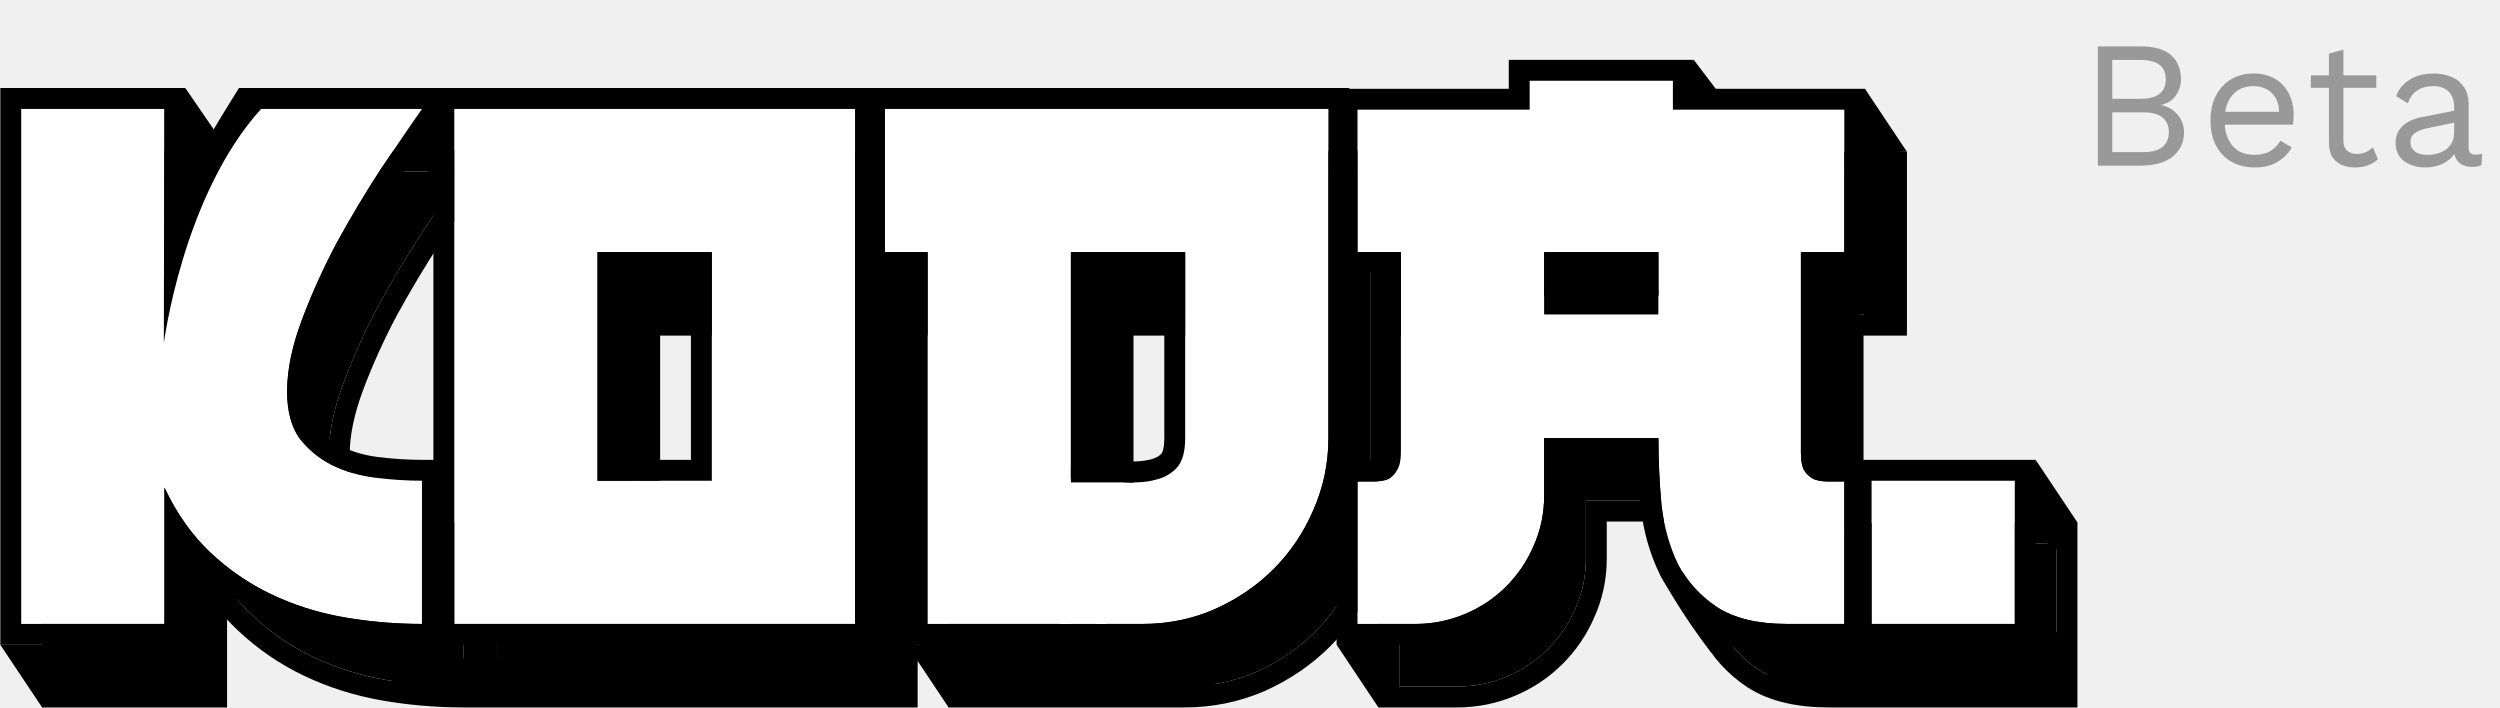
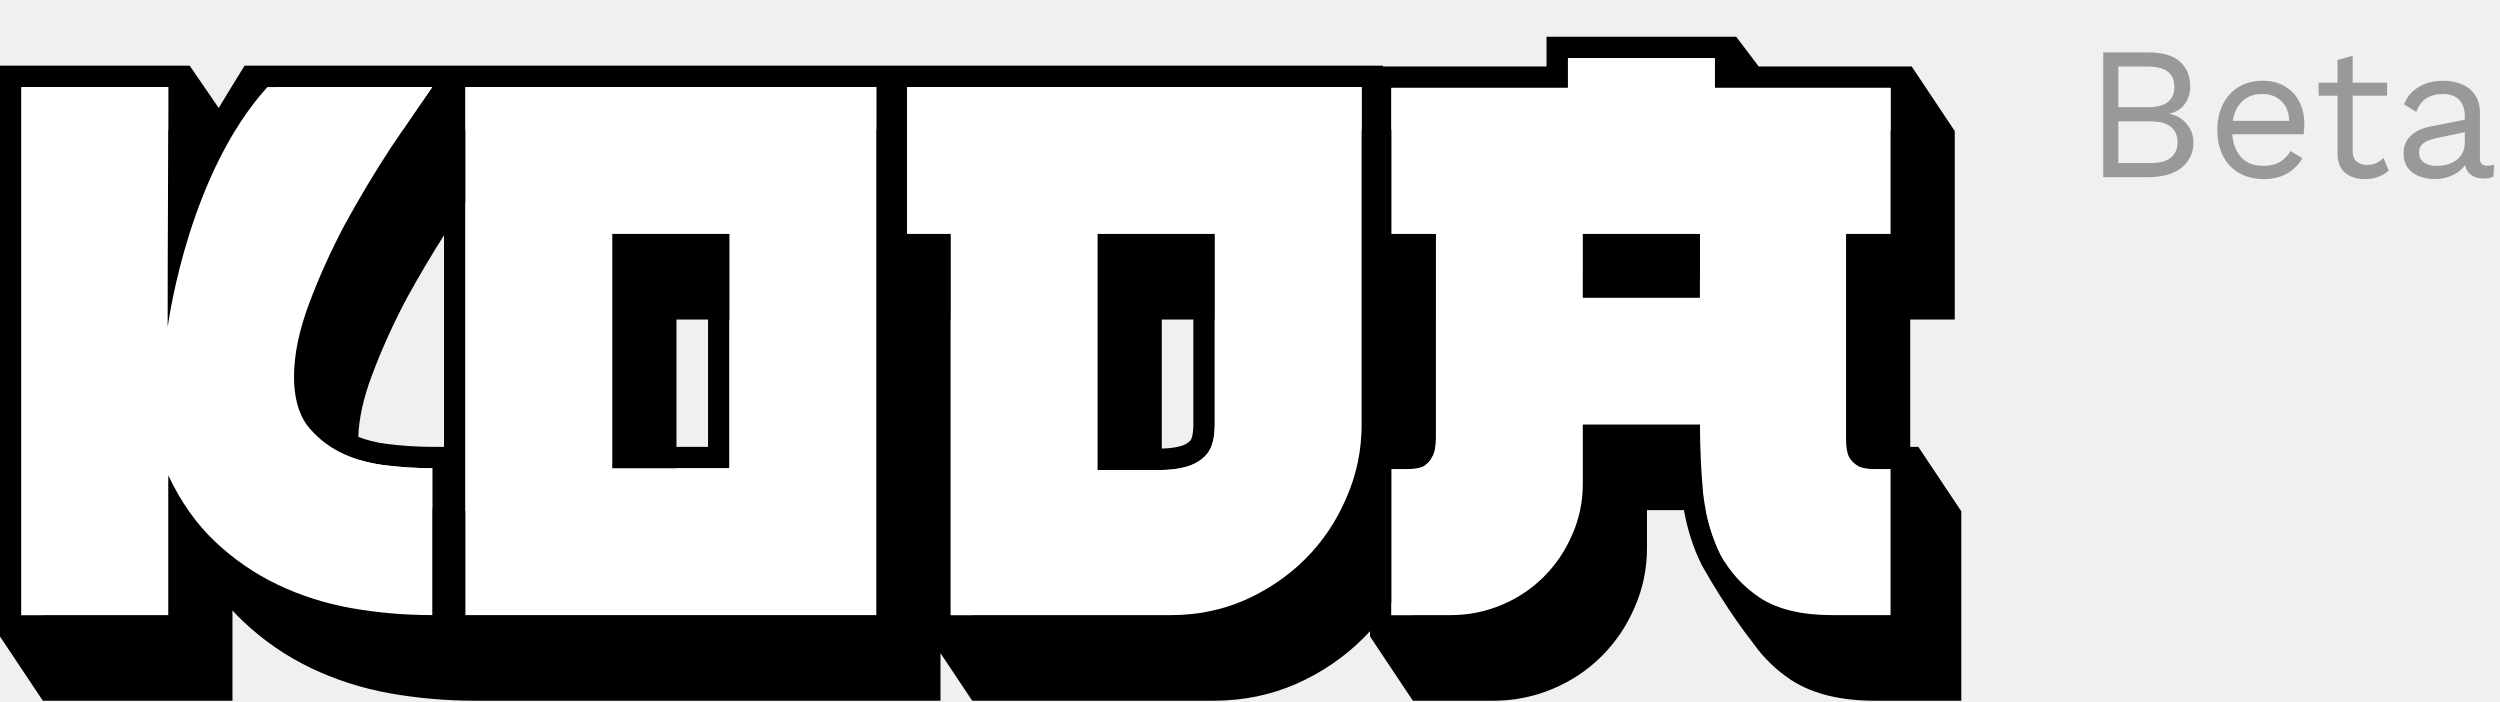
- <svg xmlns="http://www.w3.org/2000/svg" width="166" height="47" viewBox="0 0 166 47" fill="none">
-   <path d="M139.296 11V3.08H142.116C143.052 3.08 143.736 3.276 144.168 3.668C144.6 4.06 144.816 4.592 144.816 5.264C144.816 5.664 144.7 6.028 144.468 6.356C144.236 6.676 143.908 6.88 143.484 6.968V6.98C143.956 7.068 144.328 7.284 144.6 7.628C144.88 7.964 145.02 8.348 145.02 8.78C145.02 9.452 144.768 9.992 144.264 10.4C143.76 10.8 143.04 11 142.104 11H139.296ZM140.256 10.1H142.332C142.9 10.1 143.32 9.984 143.592 9.752C143.872 9.52 144.012 9.196 144.012 8.78C144.012 8.356 143.872 8.032 143.592 7.808C143.32 7.576 142.9 7.46 142.332 7.46H140.256V10.1ZM140.256 6.56H142.128C143.248 6.56 143.808 6.128 143.808 5.264C143.808 4.408 143.248 3.98 142.128 3.98H140.256V6.56ZM149.704 11.12C149.136 11.12 148.628 10.996 148.18 10.748C147.74 10.5 147.396 10.144 147.148 9.68C146.9 9.208 146.776 8.648 146.776 8C146.776 7.352 146.9 6.796 147.148 6.332C147.396 5.86 147.736 5.5 148.168 5.252C148.6 5.004 149.092 4.88 149.644 4.88C150.204 4.88 150.68 5 151.072 5.24C151.472 5.48 151.776 5.808 151.984 6.224C152.192 6.632 152.296 7.092 152.296 7.604C152.296 7.74 152.292 7.864 152.284 7.976C152.276 8.088 152.264 8.188 152.248 8.276H147.4V7.424H151.828L151.336 7.52C151.336 6.944 151.176 6.5 150.856 6.188C150.544 5.876 150.132 5.72 149.62 5.72C149.228 5.72 148.888 5.812 148.6 5.996C148.32 6.172 148.1 6.432 147.94 6.776C147.788 7.112 147.712 7.52 147.712 8C147.712 8.472 147.792 8.88 147.952 9.224C148.112 9.568 148.336 9.832 148.624 10.016C148.92 10.192 149.272 10.28 149.68 10.28C150.12 10.28 150.476 10.196 150.748 10.028C151.028 9.86 151.252 9.632 151.42 9.344L152.176 9.788C152.024 10.06 151.828 10.296 151.588 10.496C151.356 10.696 151.08 10.852 150.76 10.964C150.448 11.068 150.096 11.12 149.704 11.12ZM155.602 3.296V9.344C155.602 9.64 155.686 9.86 155.854 10.004C156.022 10.148 156.238 10.22 156.502 10.22C156.734 10.22 156.934 10.18 157.102 10.1C157.27 10.02 157.422 9.912 157.558 9.776L157.894 10.58C157.71 10.748 157.49 10.88 157.234 10.976C156.986 11.072 156.698 11.12 156.37 11.12C156.066 11.12 155.782 11.068 155.518 10.964C155.254 10.852 155.042 10.68 154.882 10.448C154.73 10.208 154.65 9.896 154.642 9.512V3.56L155.602 3.296ZM157.786 5V5.828H153.442V5H157.786ZM162.957 7.124C162.957 6.676 162.837 6.332 162.597 6.092C162.357 5.844 162.017 5.72 161.577 5.72C161.161 5.72 160.809 5.812 160.521 5.996C160.233 6.172 160.021 6.46 159.885 6.86L159.105 6.38C159.265 5.932 159.561 5.572 159.993 5.3C160.425 5.02 160.961 4.88 161.601 4.88C162.033 4.88 162.425 4.956 162.777 5.108C163.129 5.252 163.405 5.476 163.605 5.78C163.813 6.076 163.917 6.46 163.917 6.932V9.836C163.917 10.124 164.069 10.268 164.373 10.268C164.525 10.268 164.673 10.248 164.817 10.208L164.769 10.964C164.609 11.044 164.401 11.084 164.145 11.084C163.913 11.084 163.705 11.04 163.521 10.952C163.337 10.864 163.193 10.732 163.089 10.556C162.985 10.372 162.933 10.144 162.933 9.872V9.752L163.173 9.788C163.077 10.1 162.913 10.356 162.681 10.556C162.449 10.748 162.189 10.892 161.901 10.988C161.613 11.076 161.329 11.12 161.049 11.12C160.697 11.12 160.369 11.06 160.065 10.94C159.761 10.82 159.517 10.64 159.333 10.4C159.157 10.152 159.069 9.848 159.069 9.488C159.069 9.04 159.217 8.672 159.513 8.384C159.817 8.088 160.237 7.888 160.773 7.784L163.149 7.316V8.108L161.217 8.504C160.825 8.584 160.533 8.696 160.341 8.84C160.149 8.984 160.053 9.184 160.053 9.44C160.053 9.688 160.149 9.892 160.341 10.052C160.541 10.204 160.821 10.28 161.181 10.28C161.413 10.28 161.633 10.252 161.841 10.196C162.057 10.132 162.249 10.04 162.417 9.92C162.585 9.792 162.717 9.636 162.813 9.452C162.909 9.26 162.957 9.036 162.957 8.78V7.124Z" fill="#999999" />
-   <path d="M30.791 11.389C30.016 12.502 29.105 13.834 28.06 15.386C27.048 16.937 26.07 18.573 25.125 20.293C24.215 22.013 23.439 23.733 22.798 25.453C22.157 27.173 21.837 28.741 21.837 30.158C21.837 31.439 22.107 32.468 22.646 33.244C23.22 33.986 23.928 34.576 24.771 35.014C25.648 35.453 26.609 35.74 27.655 35.874C28.734 36.009 29.78 36.077 30.791 36.077V45.588C29.004 45.588 27.25 45.436 25.53 45.132C23.844 44.829 22.259 44.323 20.775 43.615C19.291 42.907 17.942 41.979 16.727 40.832C15.513 39.686 14.502 38.252 13.692 36.532V45.588H4.181V11.389H13.692V22.772C14.333 20.748 15.159 18.792 16.171 16.903C17.216 15.014 18.296 13.176 19.409 11.389H30.791Z" fill="black" />
-   <path d="M50.036 36.077V20.9H42.448V36.077H50.036ZM59.547 45.588H32.937V11.389H59.547V45.588Z" fill="black" />
-   <path d="M90.979 33.244C90.979 34.93 90.642 36.532 89.968 38.05C89.327 39.534 88.45 40.832 87.337 41.945C86.224 43.058 84.909 43.952 83.391 44.627C81.907 45.267 80.322 45.588 78.635 45.588H75.549V36.077C76.19 36.077 76.848 36.111 77.522 36.178C78.231 36.212 78.871 36.161 79.445 36.026C80.052 35.891 80.541 35.621 80.912 35.217C81.283 34.812 81.468 34.154 81.468 33.244V20.9H73.88V45.588H64.369V20.9H61.536V11.389H90.979V33.244Z" fill="black" />
-   <path d="M104.342 11.44V9.517H113.853V11.44H125.236V20.9H122.352V34.205C122.352 34.711 122.42 35.099 122.555 35.369C122.723 35.638 122.942 35.841 123.212 35.976C123.482 36.077 123.786 36.127 124.123 36.127C124.46 36.127 124.831 36.127 125.236 36.127V45.588H121.442C119.485 45.588 117.934 45.217 116.787 44.475C115.674 43.733 114.814 42.788 114.207 41.642C113.634 40.461 113.263 39.146 113.094 37.696C112.959 36.212 112.892 34.728 112.892 33.244H105.303V37.089C105.303 38.269 105.067 39.382 104.595 40.428C104.157 41.439 103.55 42.333 102.774 43.109C101.998 43.885 101.088 44.492 100.042 44.93C98.996 45.368 97.9 45.588 96.754 45.588H92.909V36.127C93.314 36.127 93.684 36.127 94.022 36.127C94.359 36.127 94.663 36.077 94.932 35.976C95.202 35.841 95.405 35.638 95.54 35.369C95.708 35.099 95.793 34.711 95.793 34.205V20.9H92.909V11.44H104.342ZM112.892 23.784V20.9H105.303V23.784H112.892Z" fill="black" />
-   <path d="M136.556 36.077V45.588H127.045V36.077H136.556Z" fill="black" />
-   <path fill-rule="evenodd" clip-rule="evenodd" d="M18.638 10.003L18.231 10.656C17.148 12.396 16.097 14.183 15.077 16.016V10.003H2.794V46.974H15.077V41.131C15.302 41.377 15.535 41.613 15.775 41.84C17.092 43.084 18.561 44.094 20.177 44.866C21.777 45.629 23.481 46.172 25.284 46.496L25.289 46.497C27.09 46.815 28.924 46.974 30.791 46.974H60.932V22.286H62.982V46.974H78.635C80.502 46.974 82.275 46.618 83.94 45.899L83.946 45.896L83.953 45.893C85.618 45.153 87.076 44.165 88.316 42.925C89.555 41.687 90.528 40.244 91.236 38.606C91.338 38.376 91.434 38.144 91.522 37.91V46.974H96.753C98.082 46.974 99.36 46.719 100.577 46.208C101.783 45.703 102.846 44.996 103.753 44.089C104.651 43.192 105.355 42.155 105.862 40.988C106.415 39.761 106.689 38.456 106.689 37.089V34.63H111.524C111.554 35.694 111.617 36.758 111.713 37.821L111.715 37.839L111.717 37.856C111.901 39.444 112.311 40.912 112.96 42.247L112.97 42.269L112.982 42.29C113.7 43.647 114.719 44.762 116.018 45.628L116.026 45.633L116.034 45.638C117.482 46.575 119.328 46.974 121.441 46.974H137.941V34.691H125.658V34.741H124.122C123.979 34.741 123.87 34.726 123.786 34.705C123.784 34.703 123.782 34.702 123.78 34.7C123.776 34.683 123.772 34.663 123.768 34.638C123.751 34.541 123.738 34.4 123.738 34.205V22.286H126.621V10.053H115.238V8.131H102.955V10.053H92.365V10.003H18.638ZM92.365 22.286V33.244C92.365 33.749 92.337 34.248 92.283 34.741H94.021C94.141 34.741 94.239 34.73 94.316 34.714L94.329 34.69L94.356 34.646C94.359 34.637 94.366 34.617 94.374 34.581C94.391 34.506 94.406 34.385 94.406 34.205V22.286H92.365ZM95.792 20.9V34.205C95.792 34.711 95.707 35.099 95.539 35.368C95.404 35.638 95.202 35.841 94.932 35.976C94.662 36.077 94.358 36.127 94.021 36.127H92.908V45.588H96.753C97.9 45.588 98.996 45.368 100.041 44.93C101.087 44.492 101.997 43.885 102.773 43.109C103.549 42.333 104.156 41.439 104.594 40.428C105.067 39.382 105.303 38.269 105.303 37.089V33.244H112.891C112.891 34.728 112.959 36.212 113.094 37.696C113.262 39.146 113.633 40.461 114.207 41.642C114.814 42.788 115.674 43.733 116.787 44.475C117.933 45.217 119.485 45.588 121.441 45.588H125.235V36.127H124.122C123.785 36.127 123.481 36.077 123.212 35.976C122.942 35.841 122.723 35.638 122.554 35.368C122.419 35.099 122.352 34.711 122.352 34.205V20.9H125.235V11.44H113.852V9.517H104.341V11.44H92.908V20.9H95.792ZM75.265 34.691H75.549C76.226 34.691 76.917 34.726 77.622 34.795C78.212 34.821 78.709 34.775 79.127 34.677L79.135 34.675L79.143 34.673C79.511 34.591 79.735 34.448 79.889 34.28C79.913 34.254 80.082 34.021 80.082 33.244V22.286H75.265V34.691ZM73.879 20.9H81.468V33.244C81.468 34.154 81.282 34.812 80.911 35.217C80.54 35.621 80.051 35.891 79.444 36.026C78.871 36.161 78.23 36.212 77.522 36.178C77.325 36.158 77.129 36.141 76.935 36.127C76.464 36.094 76.002 36.077 75.549 36.077V45.588H78.635C80.321 45.588 81.906 45.267 83.39 44.627C84.908 43.952 86.223 43.058 87.336 41.945C88.449 40.832 89.326 39.534 89.967 38.05C90.641 36.532 90.979 34.93 90.979 33.244V11.389H61.535V20.9H64.368V45.588H73.879V20.9ZM31.55 34.691V12.725C30.867 13.712 30.089 14.854 29.214 16.151C28.227 17.666 27.27 19.266 26.345 20.951C25.463 22.617 24.714 24.279 24.096 25.937C23.497 27.546 23.222 28.947 23.222 30.158C23.222 31.235 23.445 31.951 23.765 32.425C24.208 32.99 24.748 33.439 25.4 33.78C26.125 34.141 26.931 34.383 27.829 34.499C28.855 34.627 29.841 34.691 30.791 34.691H31.55ZM27.654 35.874C26.609 35.739 25.648 35.453 24.771 35.014C23.927 34.576 23.219 33.986 22.646 33.244C22.106 32.468 21.836 31.439 21.836 30.158C21.836 28.741 22.157 27.173 22.798 25.453C23.438 23.733 24.214 22.013 25.125 20.293C26.069 18.573 27.047 16.937 28.059 15.386C28.701 14.433 29.292 13.562 29.833 12.775C30.172 12.28 30.491 11.818 30.791 11.389H19.408C18.295 13.176 17.216 15.014 16.17 16.903C15.778 17.635 15.414 18.377 15.077 19.13C14.546 20.318 14.084 21.532 13.691 22.772V11.389H4.18V45.588H13.691V36.532C14.101 37.404 14.563 38.201 15.077 38.926C15.578 39.631 16.128 40.267 16.727 40.832C17.941 41.979 19.29 42.907 20.774 43.615C22.258 44.323 23.843 44.829 25.529 45.132C26.803 45.357 28.095 45.499 29.405 45.557C29.864 45.578 30.326 45.588 30.791 45.588V36.077C29.779 36.077 28.733 36.009 27.654 35.874ZM50.035 20.9V36.077H42.447V20.9H50.035ZM43.833 22.286V34.691H48.65V22.286H43.833ZM112.891 20.9V23.783H105.303V20.9H112.891ZM106.689 22.286V22.397H111.505V22.286H106.689ZM59.546 45.588V11.389H32.936V45.588H59.546ZM136.555 36.077H127.044V45.588H136.555V36.077Z" fill="black" />
-   <path d="M28.019 7.231C27.243 8.344 26.333 9.676 25.287 11.227C24.275 12.779 23.297 14.415 22.353 16.135C21.442 17.855 20.667 19.575 20.026 21.295C19.385 23.015 19.065 24.583 19.065 26C19.065 27.281 19.334 28.31 19.874 29.086C20.447 29.828 21.156 30.418 21.999 30.856C22.876 31.295 23.837 31.581 24.882 31.716C25.962 31.851 27.007 31.919 28.019 31.919V41.43C26.232 41.43 24.478 41.278 22.758 40.974C21.071 40.671 19.486 40.165 18.002 39.457C16.518 38.748 15.169 37.821 13.955 36.674C12.741 35.528 11.729 34.094 10.92 32.374V41.43H1.409V7.231H10.92V18.614C11.56 16.59 12.387 14.634 13.399 12.745C14.444 10.857 15.523 9.018 16.636 7.231H28.019Z" fill="white" />
-   <path d="M47.264 31.919V16.742H39.675V31.919H47.264ZM56.775 41.43H30.164V7.231H56.775V41.43Z" fill="white" />
-   <path d="M88.207 29.086C88.207 30.772 87.87 32.374 87.195 33.892C86.554 35.376 85.677 36.674 84.564 37.787C83.451 38.9 82.136 39.794 80.618 40.468C79.134 41.109 77.549 41.43 75.863 41.43H72.777V31.919C73.418 31.919 74.075 31.953 74.75 32.02C75.458 32.054 76.099 32.003 76.672 31.868C77.279 31.733 77.768 31.463 78.139 31.059C78.51 30.654 78.696 29.996 78.696 29.086V16.742H71.107V41.43H61.596V16.742H58.764V7.231H88.207V29.086Z" fill="white" />
-   <path d="M101.57 7.281V5.359H111.081V7.281H122.463V16.742H119.58V30.047C119.58 30.553 119.647 30.941 119.782 31.21C119.951 31.48 120.17 31.683 120.44 31.818C120.71 31.919 121.013 31.969 121.35 31.969C121.688 31.969 122.059 31.969 122.463 31.969V41.43H118.669C116.713 41.43 115.162 41.059 114.015 40.317C112.902 39.575 112.042 38.63 111.435 37.484C110.861 36.303 110.49 34.988 110.322 33.538C110.187 32.054 110.119 30.57 110.119 29.086H102.531V32.931C102.531 34.111 102.295 35.224 101.823 36.27C101.384 37.281 100.777 38.175 100.001 38.951C99.226 39.727 98.315 40.334 97.27 40.772C96.224 41.21 95.128 41.43 93.981 41.43H90.136V31.969C90.541 31.969 90.912 31.969 91.249 31.969C91.587 31.969 91.89 31.919 92.16 31.818C92.43 31.683 92.632 31.48 92.767 31.21C92.936 30.941 93.02 30.553 93.02 30.047V16.742H90.136V7.281H101.57ZM110.119 19.625V16.742H102.531V19.625H110.119Z" fill="white" />
-   <path d="M133.783 31.919V41.43H124.272V31.919H133.783Z" fill="white" />
-   <path fill-rule="evenodd" clip-rule="evenodd" d="M15.866 5.845L15.46 6.498C14.376 8.238 13.325 10.025 12.305 11.858V5.845H0.022V42.816H12.305V36.973C12.53 37.218 12.763 37.455 13.003 37.682C14.32 38.926 15.789 39.936 17.405 40.708C19.005 41.471 20.709 42.014 22.512 42.338L22.517 42.339C24.318 42.657 26.152 42.816 28.019 42.816H58.16V18.128H60.21V42.816H75.863C77.73 42.816 79.503 42.46 81.168 41.741L81.174 41.738L81.181 41.735C82.846 40.995 84.304 40.007 85.544 38.767C86.783 37.529 87.756 36.086 88.464 34.448C88.567 34.218 88.662 33.986 88.75 33.752V42.816H93.981C95.31 42.816 96.588 42.561 97.805 42.05C99.011 41.544 100.074 40.838 100.981 39.931C101.879 39.033 102.583 37.997 103.09 36.83C103.643 35.603 103.917 34.298 103.917 32.931V30.472H108.752C108.782 31.536 108.845 32.599 108.941 33.663L108.943 33.68L108.945 33.698C109.129 35.285 109.539 36.754 110.188 38.089L110.198 38.111L110.21 38.132C110.928 39.489 111.947 40.604 113.246 41.47L113.254 41.475L113.262 41.48C114.71 42.417 116.556 42.816 118.669 42.816H135.169V30.533H122.886V30.583H121.35C121.207 30.583 121.098 30.568 121.014 30.547C121.012 30.545 121.01 30.544 121.008 30.542C121.004 30.525 121 30.505 120.996 30.48C120.979 30.383 120.966 30.241 120.966 30.047V18.128H123.849V5.895H112.466V3.973H100.183V5.895H89.593V5.845H15.866ZM89.593 18.128V29.086C89.593 29.591 89.565 30.09 89.511 30.583H91.249C91.37 30.583 91.466 30.572 91.544 30.556L91.557 30.532L91.584 30.488C91.587 30.479 91.594 30.459 91.602 30.423C91.618 30.348 91.634 30.226 91.634 30.047V18.128H89.593ZM93.02 16.742V30.047C93.02 30.553 92.936 30.941 92.767 31.21C92.632 31.48 92.43 31.683 92.16 31.817C91.89 31.919 91.586 31.969 91.249 31.969H90.136V41.43H93.981C95.128 41.43 96.224 41.21 97.269 40.772C98.315 40.334 99.225 39.726 100.001 38.951C100.777 38.175 101.384 37.281 101.822 36.27C102.295 35.224 102.531 34.111 102.531 32.931V29.086H110.119C110.119 30.57 110.187 32.054 110.322 33.538C110.49 34.988 110.861 36.303 111.435 37.484C112.042 38.63 112.902 39.575 114.015 40.317C115.161 41.059 116.713 41.43 118.669 41.43H122.463V31.969H121.35C121.013 31.969 120.709 31.919 120.44 31.817C120.17 31.683 119.951 31.48 119.782 31.21C119.647 30.941 119.58 30.553 119.58 30.047V16.742H122.463V7.281H111.08V5.359H101.569V7.281H90.136V16.742H93.02ZM72.493 30.533H72.777C73.454 30.533 74.145 30.568 74.85 30.637C75.439 30.663 75.937 30.617 76.355 30.519L76.363 30.517L76.371 30.515C76.739 30.433 76.963 30.29 77.118 30.122C77.142 30.096 77.31 29.863 77.31 29.086V18.128H72.493V30.533ZM71.107 16.742H78.696V29.086C78.696 29.996 78.51 30.654 78.139 31.059C77.768 31.463 77.279 31.733 76.672 31.868C76.175 32.013 75.544 32.032 75.249 32.032C74.675 32.032 74.357 31.983 74.163 31.969C73.692 31.936 73.23 31.919 72.777 31.919V41.43H75.863C77.549 41.43 79.134 41.109 80.618 40.468C82.136 39.794 83.451 38.9 84.564 37.787C85.677 36.674 86.554 35.376 87.195 33.892C87.869 32.374 88.207 30.772 88.207 29.086V7.231H58.763V16.742H61.596V41.43H71.107V16.742ZM28.778 30.533V8.567C28.095 9.554 27.317 10.695 26.442 11.993C25.454 13.508 24.498 15.108 23.573 16.792C22.691 18.459 21.942 20.121 21.324 21.779C20.725 23.387 20.45 24.789 20.45 26C20.45 27.076 20.673 27.793 20.993 28.267C21.436 28.831 21.977 29.281 22.628 29.622C23.353 29.983 24.159 30.225 25.057 30.341C26.082 30.47 27.07 30.533 28.019 30.533H28.778ZM24.882 31.716C23.837 31.581 22.875 31.295 21.999 30.856C21.155 30.418 20.447 29.828 19.874 29.086C19.334 28.31 19.064 27.281 19.064 26C19.064 24.583 19.385 23.015 20.026 21.295C20.666 19.575 21.442 17.855 22.353 16.135C23.297 14.415 24.275 12.779 25.287 11.227C25.929 10.274 26.52 9.404 27.061 8.617C27.4 8.122 27.72 7.66 28.019 7.231H16.636C15.523 9.018 14.444 10.856 13.398 12.745C13.006 13.477 12.642 14.219 12.305 14.972C11.774 16.16 11.312 17.374 10.919 18.614V7.231H1.408V41.43H10.919V32.374C11.329 33.245 11.791 34.043 12.305 34.767C12.806 35.473 13.356 36.108 13.955 36.674C15.169 37.821 16.518 38.748 18.002 39.457C19.486 40.165 21.071 40.671 22.758 40.974C24.031 41.199 25.323 41.341 26.633 41.399C27.093 41.419 27.555 41.43 28.019 41.43V31.919C27.007 31.919 25.962 31.851 24.882 31.716ZM47.264 16.742V31.919H39.675V16.742H47.264ZM41.061 18.128V30.533H45.877V18.128H41.061ZM110.119 16.742V19.625H102.531V16.742H110.119ZM103.917 18.128V18.239H108.733V18.128H103.917ZM56.775 41.43V7.231H30.164V41.43H56.775ZM133.783 31.919H124.272V41.43H133.783V31.919Z" fill="black" />
-   <path d="M2.795 46.973L0.022 42.816H5.544L7.276 45.588L2.795 46.973Z" fill="black" />
-   <path d="M70.341 31.727L72.879 31.93L73.46 41.43H70.341V31.727Z" fill="white" />
-   <path d="M29.453 7.472C28.644 8.165 26.958 9.69 26.681 10.244L28.76 11.63L29.453 7.472Z" fill="black" />
-   <path d="M88.751 42.813L91.524 46.973L92.864 45.241L91.728 42.548L88.751 42.813Z" fill="black" />
-   <path d="M122.663 32.074L124.049 33.46H123.703V36.232L122.663 32.074Z" fill="black" />
-   <path d="M123.834 5.899L126.603 10.053L123.418 10.283L123.834 5.899Z" fill="black" />
-   <path d="M61.068 42.816L60.908 42.469L64.103 42.816L63.746 44.145L64.373 45.241L62.987 46.974L60.215 42.816H61.068Z" fill="black" />
-   <path d="M14.586 9.169L12.305 5.845L11.505 10.836H13.354L14.586 9.169Z" fill="black" />
-   <path d="M114.847 7.115L112.466 3.973L111.765 6.704L113.717 7.012L114.847 7.115Z" fill="black" />
-   <path d="M71.109 31.056H75.282V32.032H71.109V31.056Z" fill="black" />
-   <path d="M113.577 43.265C111.68 40.842 110.236 38.182 110.236 38.182L112.913 40.214L115.305 42.805C115.305 42.805 114.007 43.815 113.577 43.265Z" fill="black" />
-   <path d="M137.942 34.692L135.166 30.532L134.605 35.193L136.684 36.579L137.942 34.692Z" fill="black" />
-   <path d="M123.754 9.66H126.026V21.816H123.754V9.66Z" fill="black" />
-   <path d="M2.492 44.459H14.621V46.471H2.492V44.459Z" fill="black" />
-   <path d="M14.048 37.567V45.749H12.035V37.567H14.048Z" fill="black" />
-   <path d="M26.055 43.72H60.441V46.471H26.055V43.72Z" fill="black" />
-   <path d="M58.732 45.038V17.284H60.43V45.038H58.732Z" fill="black" />
-   <path d="M72.686 19.677H74.632V31.056H72.686V19.677Z" fill="black" />
-   <path d="M41.398 19.677H43.345V31.056H41.398V19.677Z" fill="black" />
-   <path d="M77.763 19.677V21.662H73.794V19.677H77.763Z" fill="black" />
-   <path d="M46.476 19.677V21.662H42.507V19.677H46.476Z" fill="black" />
-   <path d="M63.391 41.686H80.603V46.471H63.391V41.686Z" fill="black" />
-   <path d="M117.271 41.978H137.449V46.504H119.534C118.284 46.504 117.271 45.491 117.271 44.241V41.978Z" fill="black" />
-   <path d="M120.865 18.409H123.49V31.58H120.865V18.409Z" fill="black" />
-   <path d="M10.88 22.774C10.88 22.849 12.108 12.998 17.346 7.223L15.95 6.999L13.426 9.455L10.918 7.223C10.918 13.994 10.88 16.188 10.88 22.774Z" fill="black" />
-   <rect x="102.529" y="19.22" width="7.586" height="1.66" rx="0.03" fill="black" />
+ <svg xmlns="http://www.w3.org/2000/svg" width="1576" height="442" viewBox="0 0 1576 442" fill="none">
+   <path fill-rule="evenodd" clip-rule="evenodd" d="M974.942 23.17H1094.5L1094.5 23.168L1094.5 23.17H1094.5V23.174L1108.68 41.882H1205.3V42.142L1232.1 82.348L1231.99 82.356H1232.28V201.423H1204.21V281.695H1209.3L1209.3 281.694L1209.3 281.695H1209.42V281.872L1236.31 322.17H1236.4V441.729H1181.86C1161.29 441.729 1143.32 437.853 1129.23 428.731L1129.15 428.681L1129.07 428.63C1119.65 422.35 1111.74 414.719 1105.43 405.772C1105.39 405.726 1105.35 405.679 1105.31 405.63C1090 386.064 1077.71 364.911 1073.97 358.269C1073.65 357.708 1073.33 357.143 1073.02 356.574C1072.87 356.297 1072.79 356.152 1072.79 356.152L1072.8 356.157C1072.71 355.994 1072.62 355.83 1072.53 355.666L1072.42 355.459L1072.32 355.248C1067.26 344.833 1063.7 333.586 1061.55 321.576H1038.26V345.509C1038.26 358.822 1035.6 371.521 1030.22 383.467C1025.28 394.827 1018.43 404.914 1009.69 413.648C1000.86 422.479 990.515 429.356 978.778 434.278C966.93 439.246 954.485 441.729 941.552 441.729H890.637V441.692L863.679 401.255H863.653V397.903C862.283 399.405 860.875 400.878 859.431 402.322C847.363 414.39 833.163 424.009 816.961 431.21L816.896 431.239L816.83 431.267C800.624 438.266 783.366 441.729 765.193 441.729H612.881L612.88 441.73L612.879 441.729H612.837V441.666L592.885 411.737V441.729H299.493C281.326 441.729 263.47 440.186 245.936 437.092L245.89 437.084C228.341 433.925 211.756 428.642 196.181 421.208C180.449 413.7 166.157 403.868 153.334 391.758C150.995 389.548 148.731 387.247 146.543 384.856V441.729H26.983V441.718L0 401.255V41.389H119.559L119.559 41.387L137.877 68.087C141.956 61.236 146.084 54.458 150.26 47.75L154.22 41.389H871.854V41.882H974.942V23.17ZM592.885 401.255H594.199L594.2 401.256H592.885V401.255ZM320.381 401.255V410.058H320.375V401.255H320.381ZM106.068 81.864V54.881H13.491V387.764H26.983V81.864H106.068ZM40.481 387.764H40.474V95.355H40.481V387.764ZM320.381 387.764H320.375V95.355L320.381 95.355V387.764ZM599.345 201.423V387.764H612.837V201.423H599.345ZM626.328 387.764V187.932L626.334 187.932V387.764H626.328ZM858.363 81.864H571.769V54.881H858.363V81.864ZM898.838 292.986C900.49 291.77 901.795 290.205 902.751 288.293C904.392 285.666 905.213 281.891 905.213 276.967V201.423H918.705V317.441C918.705 319.188 918.556 320.369 918.398 321.1C918.321 321.452 918.253 321.65 918.223 321.73L917.954 322.16L917.834 322.399C917.077 322.556 916.133 322.662 914.961 322.662H898.04C898.572 317.863 898.838 313.003 898.838 308.085V292.986ZM877.144 380.387V387.764H890.637V353.503C889.777 355.78 888.85 358.039 887.855 360.281C884.794 367.359 881.224 374.064 877.144 380.387ZM904.134 387.764H904.128V336.153L904.134 336.153V387.764ZM1075.28 321.576C1077.25 331.56 1080.31 340.819 1084.46 349.354C1085.37 351.081 1086.35 352.762 1087.38 354.395C1087.32 353.923 1087.26 353.451 1087.21 352.977L1087.19 352.809L1087.17 352.64C1086.23 342.287 1085.62 331.932 1085.33 321.576H1075.28ZM1105.19 373.797C1103.05 366.746 1101.52 359.286 1100.61 351.419C1099.29 336.974 1098.64 322.529 1098.64 308.085L1098.64 308.085C1098.64 322.529 1099.3 336.974 1100.61 351.418C1101.53 359.288 1103.06 366.75 1105.2 373.803L1105.19 373.797ZM1191.81 82.356H1121.49V63.644H1001.93V82.356H898.838V81.864H877.144V55.373H988.434V36.661H1081.01V55.373H1191.81V82.356ZM932.196 187.932L932.203 187.932V317.441C932.203 322.365 931.382 326.14 929.74 328.767C928.427 331.393 926.458 333.363 923.831 334.676C922.904 335.024 921.935 335.31 920.925 335.535C921.933 335.31 922.899 335.023 923.825 334.676C926.451 333.363 928.421 331.393 929.734 328.767C931.376 326.14 932.196 322.365 932.196 317.441V187.932ZM904.128 147.458V95.847L904.134 95.847V147.458H904.128ZM735.161 387.764H735.155V335.661L735.161 335.661V387.764ZM732.396 296.29V322.17H735.155C741.747 322.17 748.474 322.51 755.333 323.185C761.074 323.433 765.92 322.992 769.982 322.036L770.064 322.017L770.146 321.998C773.727 321.202 775.907 319.81 777.408 318.173C777.642 317.918 779.278 315.653 779.278 308.085V201.423H765.786V267.611C765.786 276.474 763.98 282.876 760.369 286.815C756.758 290.755 751.998 293.381 746.089 294.694C741.339 296.077 735.331 296.283 732.396 296.29ZM732.396 282.772V201.423H752.295V267.611C752.295 275.179 750.658 277.444 750.424 277.699C748.924 279.336 746.744 280.728 743.162 281.524L743.08 281.542L742.999 281.562C739.928 282.284 736.41 282.713 732.396 282.772ZM792.769 187.932V308.085C792.769 316.948 790.964 323.35 787.353 327.289C783.742 331.229 778.981 333.855 773.072 335.168C771.681 335.496 770.249 335.773 768.777 335.998C770.251 335.773 771.685 335.496 773.078 335.168C778.988 333.855 783.748 331.229 787.359 327.289C790.97 323.35 792.776 316.948 792.776 308.085V187.932L792.769 187.932ZM598.752 147.458V95.355L598.758 95.355V147.458H598.752ZM552.41 81.864H293.392V54.881H552.41V81.864ZM293.392 128.049C298.251 120.901 302.748 114.339 306.884 108.364V322.17H299.493C297.477 322.17 295.443 322.14 293.392 322.081V128.049ZM225.868 275.396C226.238 264.23 228.93 251.459 234.331 236.96C240.341 220.828 247.631 204.65 256.217 188.425C263.889 174.453 271.785 161.082 279.9 148.309V281.695H272.51C263.269 281.695 253.662 281.08 243.681 279.834C237.276 279.005 231.352 277.515 225.868 275.396ZM227.002 290.041C231.779 291.486 236.772 292.545 241.979 293.217C252.484 294.53 262.661 295.187 272.51 295.187V320.531C271.896 320.459 271.281 320.385 270.664 320.308C261.923 319.177 254.077 316.814 247.024 313.301C240.679 309.986 235.414 305.611 231.107 300.118C229.378 297.554 227.939 294.26 227.002 290.041ZM168.24 102.921C160.849 115.181 153.617 127.673 146.543 140.395V91.136L168.24 102.921ZM180.107 109.366C172.288 122.322 164.646 135.543 157.18 149.03C153.363 156.155 149.817 163.379 146.543 170.702C141.371 182.266 136.876 194.076 133.058 206.132V206.152C139.295 186.454 147.338 167.414 157.187 149.03C164.652 135.544 172.293 122.324 180.112 109.369L180.107 109.366ZM174.198 54.881H272.51C269.597 59.06 266.488 63.557 263.184 68.372C260.268 72.622 257.2 77.119 253.979 81.864H223.879L174.198 54.881ZM426.443 295.187V322.17H473.325V201.423H459.833V295.187H426.443ZM426.443 281.695H446.342V201.423H426.443V281.695ZM486.816 187.932V335.661L486.823 335.661V187.932L486.816 187.932ZM1015.42 77.135L1015.42 77.135V95.847L1015.42 95.847V77.135ZM1098.64 187.932V216L1098.64 216V187.932H1024.78L1098.64 187.932ZM1038.26 201.423V202.509H1085.15V201.423H1038.26Z" fill="black" />
+   <path fill-rule="evenodd" clip-rule="evenodd" d="M988.44 55.373V36.661H1081.02V55.373H1191.81V147.458H1163.75V276.967C1163.75 281.891 1164.4 285.666 1165.72 288.293C1167.36 290.919 1169.49 292.889 1172.12 294.202C1174.74 295.187 1177.7 295.679 1180.98 295.679H1191.81V387.764H1154.88C1135.84 387.764 1120.74 384.152 1109.58 376.93C1098.74 369.708 1090.37 360.516 1084.46 349.354C1078.88 337.864 1075.27 325.061 1073.63 310.945C1072.32 296.5 1071.66 282.055 1071.66 267.611H997.797V305.035C997.797 316.525 995.499 327.359 990.903 337.536C986.635 347.384 980.726 356.084 973.175 363.635C965.625 371.185 956.761 377.094 946.584 381.362C936.407 385.63 925.738 387.764 914.576 387.764H877.151V295.679H887.985C891.268 295.679 894.222 295.187 896.849 294.202C899.475 292.889 901.445 290.919 902.758 288.293C904.399 285.666 905.22 281.891 905.22 276.967V147.458H877.151V55.373H988.44ZM1071.66 175.526V147.458H997.797V171.762C997.782 171.797 997.774 171.835 997.774 171.875V187.44C997.774 187.603 997.907 187.735 998.07 187.735H1071.32C1071.48 187.735 1071.62 187.603 1071.62 187.44V175.526H1071.66Z" fill="white" />
+   <path d="M272.516 54.881C264.966 65.714 256.102 78.682 245.925 93.783C236.076 108.884 226.556 124.806 217.364 141.549C208.5 158.291 200.95 175.034 194.712 191.776C188.475 208.519 185.356 223.784 185.356 237.572C185.356 250.047 187.982 260.06 193.235 267.611C198.816 274.833 205.71 280.578 213.917 284.846C222.453 289.113 231.809 291.904 241.986 293.217C252.491 294.53 262.668 295.187 272.516 295.187V387.764C255.117 387.764 238.046 386.286 221.304 383.332C204.889 380.377 189.46 375.453 175.015 368.559C160.57 361.665 147.439 352.637 135.621 341.475C123.802 330.313 113.954 316.361 106.075 299.619V387.764H13.498V54.881H106.056C106.056 88.02 105.963 109.893 105.87 131.615V131.616C105.778 153.055 105.687 174.347 105.687 206.177C105.687 206.212 105.714 206.027 105.772 205.637C106.916 197.853 120.057 108.42 168.559 54.881H272.516Z" fill="white" />
+   <path fill-rule="evenodd" clip-rule="evenodd" d="M552.417 387.764H293.398V54.881H552.417V387.764ZM459.84 295.187V147.458H385.975V295.187H459.84Z" fill="white" />
+   <path fill-rule="evenodd" clip-rule="evenodd" d="M848.521 314.392C855.087 299.619 858.37 284.025 858.37 267.611V54.881H571.775V147.458H599.352V387.764H684.463V387.764H714.818V387.764H738.217C754.631 387.764 770.061 384.645 784.505 378.408C799.278 371.842 812.081 363.142 822.915 352.309C833.748 341.475 842.284 328.836 848.521 314.392ZM710.213 296.29H732.561V296.262C737.436 296.193 741.947 295.671 746.096 294.694C752.005 293.381 756.765 290.755 760.376 286.815C763.987 282.876 765.793 276.474 765.793 267.611V147.458H691.928V296.286H710.213L710.213 296.29Z" fill="white" />
+   <path d="M1325.88 111.711V33.02H1353.9C1363.19 33.02 1369.99 34.968 1374.28 38.863C1378.58 42.757 1380.72 48.043 1380.72 54.72C1380.72 58.694 1379.57 62.311 1377.26 65.57C1374.96 68.749 1371.7 70.776 1367.49 71.65V71.77C1372.18 72.644 1375.87 74.79 1378.58 78.208C1381.36 81.546 1382.75 85.362 1382.75 89.654C1382.75 96.331 1380.24 101.696 1375.24 105.75C1370.23 109.724 1363.08 111.711 1353.78 111.711H1325.88ZM1335.41 102.769H1356.04C1361.68 102.769 1365.86 101.616 1368.56 99.311C1371.34 97.006 1372.73 93.787 1372.73 89.654C1372.73 85.441 1371.34 82.222 1368.56 79.996C1365.86 77.691 1361.68 76.539 1356.04 76.539H1335.41V102.769ZM1335.41 67.597H1354.01C1365.14 67.597 1370.71 63.304 1370.71 54.72C1370.71 46.215 1365.14 41.963 1354.01 41.963H1335.41V67.597ZM1426.9 112.903C1421.26 112.903 1416.21 111.671 1411.76 109.207C1407.39 106.743 1403.97 103.206 1401.51 98.596C1399.04 93.906 1397.81 88.342 1397.81 81.904C1397.81 75.466 1399.04 69.941 1401.51 65.331C1403.97 60.642 1407.35 57.065 1411.64 54.601C1415.93 52.137 1420.82 50.905 1426.3 50.905C1431.87 50.905 1436.6 52.097 1440.49 54.481C1444.47 56.866 1447.49 60.125 1449.55 64.258C1451.62 68.312 1452.65 72.882 1452.65 77.969C1452.65 79.321 1452.61 80.553 1452.53 81.665C1452.46 82.778 1452.34 83.772 1452.18 84.646H1404.01V76.181H1448L1443.12 77.135C1443.12 71.412 1441.53 67.001 1438.35 63.901C1435.25 60.801 1431.15 59.251 1426.07 59.251C1422.17 59.251 1418.79 60.165 1415.93 61.993C1413.15 63.742 1410.96 66.325 1409.37 69.743C1407.86 73.081 1407.11 77.135 1407.11 81.904C1407.11 86.594 1407.9 90.647 1409.49 94.065C1411.08 97.483 1413.31 100.106 1416.17 101.934C1419.11 103.683 1422.61 104.557 1426.66 104.557C1431.03 104.557 1434.57 103.723 1437.27 102.053C1440.06 100.384 1442.28 98.119 1443.95 95.257L1451.46 99.669C1449.95 102.371 1448 104.716 1445.62 106.703C1443.31 108.69 1440.57 110.24 1437.39 111.353C1434.29 112.387 1430.8 112.903 1426.9 112.903ZM1483.12 35.167V95.257C1483.12 98.198 1483.95 100.384 1485.62 101.815C1487.29 103.246 1489.44 103.961 1492.06 103.961C1494.36 103.961 1496.35 103.564 1498.02 102.769C1499.69 101.974 1501.2 100.901 1502.55 99.55L1505.89 107.538C1504.06 109.207 1501.88 110.519 1499.33 111.472C1496.87 112.426 1494.01 112.903 1490.75 112.903C1487.73 112.903 1484.91 112.387 1482.28 111.353C1479.66 110.24 1477.55 108.532 1475.96 106.226C1474.45 103.842 1473.66 100.742 1473.58 96.927V37.79L1483.12 35.167ZM1504.82 52.097V60.324H1461.66V52.097H1504.82ZM1553.81 73.2C1553.81 68.749 1552.62 65.331 1550.24 62.947C1547.85 60.483 1544.47 59.251 1540.1 59.251C1535.97 59.251 1532.47 60.165 1529.61 61.993C1526.75 63.742 1524.64 66.603 1523.29 70.577L1515.54 65.808C1517.13 61.357 1520.07 57.78 1524.36 55.078C1528.66 52.296 1533.98 50.905 1540.34 50.905C1544.63 50.905 1548.53 51.66 1552.02 53.17C1555.52 54.601 1558.26 56.826 1560.25 59.847C1562.32 62.788 1563.35 66.603 1563.35 71.293V100.146C1563.35 103.007 1564.86 104.438 1567.88 104.438C1569.39 104.438 1570.86 104.239 1572.29 103.842L1571.82 111.353C1570.23 112.148 1568.16 112.546 1565.62 112.546C1563.31 112.546 1561.24 112.108 1559.42 111.234C1557.59 110.36 1556.16 109.048 1555.12 107.3C1554.09 105.471 1553.57 103.206 1553.57 100.504V99.311L1555.96 99.669C1555 102.769 1553.38 105.312 1551.07 107.3C1548.77 109.207 1546.18 110.638 1543.32 111.592C1540.46 112.466 1537.64 112.903 1534.86 112.903C1531.36 112.903 1528.1 112.307 1525.08 111.115C1522.06 109.923 1519.63 108.134 1517.81 105.75C1516.06 103.285 1515.18 100.265 1515.18 96.688C1515.18 92.237 1516.65 88.581 1519.59 85.719C1522.61 82.778 1526.79 80.791 1532.11 79.758L1555.72 75.108V82.977L1536.52 86.912C1532.63 87.706 1529.73 88.819 1527.82 90.25C1525.91 91.681 1524.96 93.668 1524.96 96.211C1524.96 98.675 1525.91 100.702 1527.82 102.292C1529.81 103.802 1532.59 104.557 1536.17 104.557C1538.47 104.557 1540.66 104.279 1542.72 103.723C1544.87 103.087 1546.78 102.173 1548.45 100.98C1550.12 99.709 1551.43 98.159 1552.38 96.331C1553.34 94.423 1553.81 92.197 1553.81 89.654V73.2Z" fill="#999999" />
</svg>
